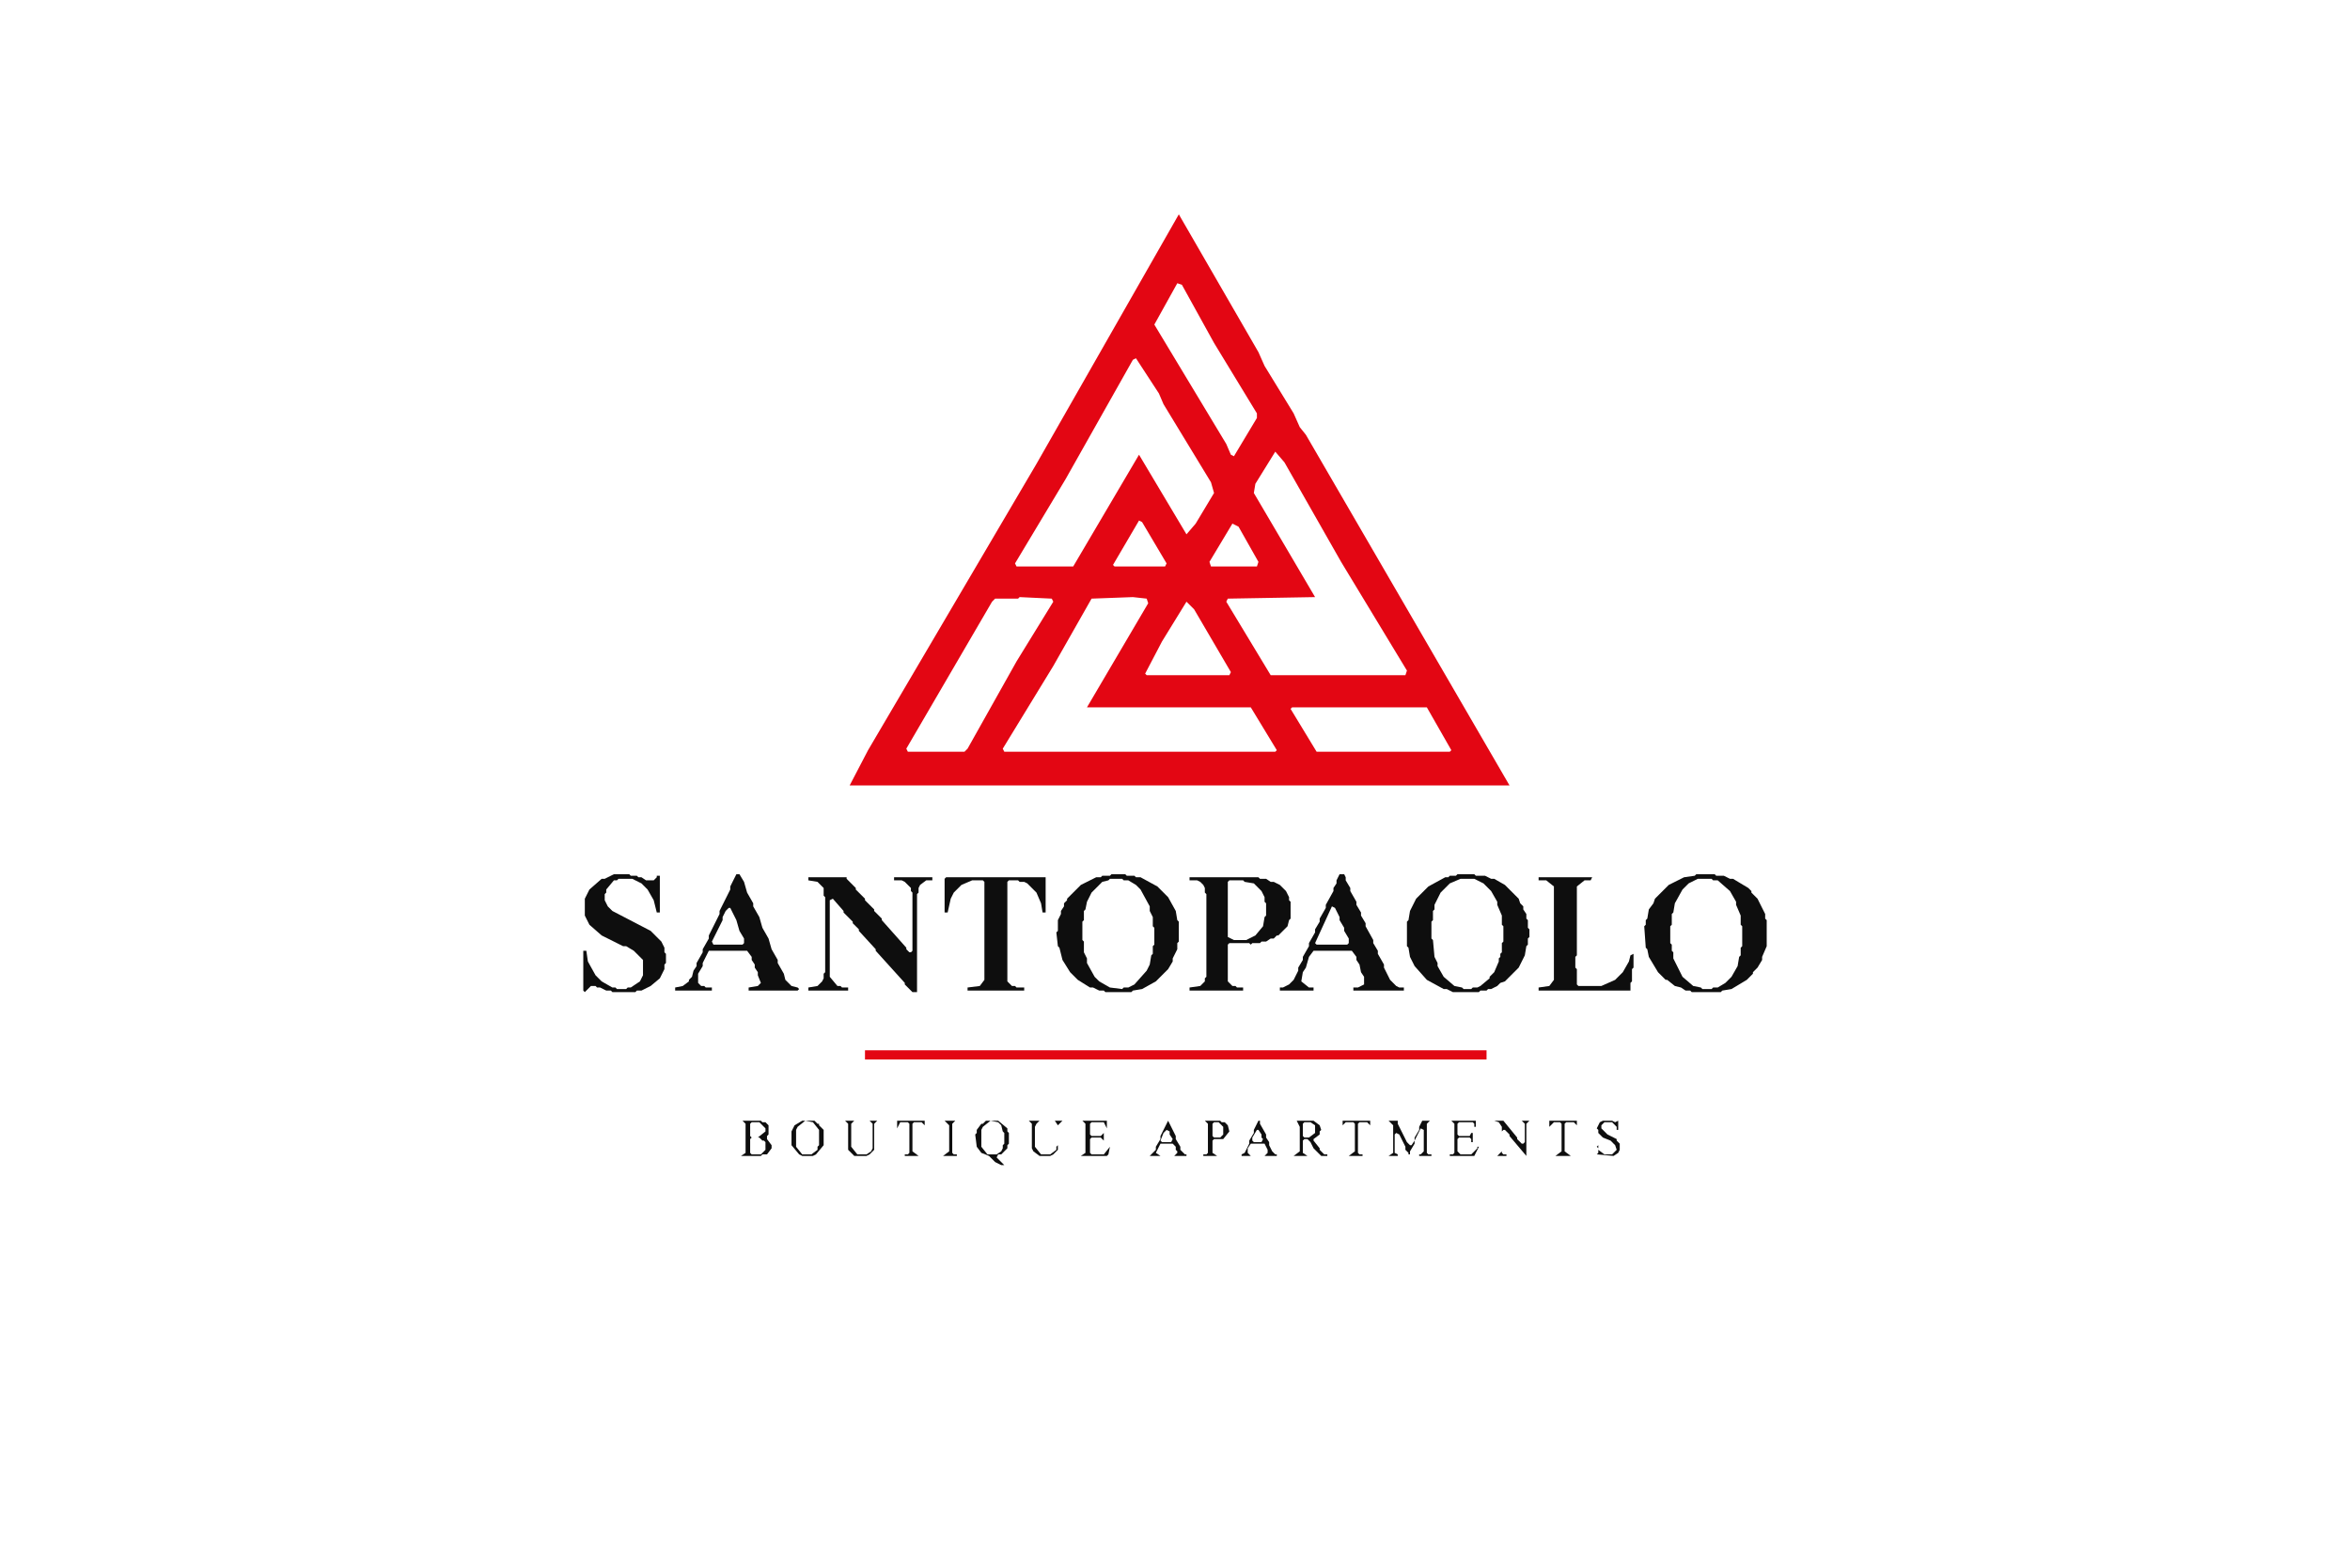
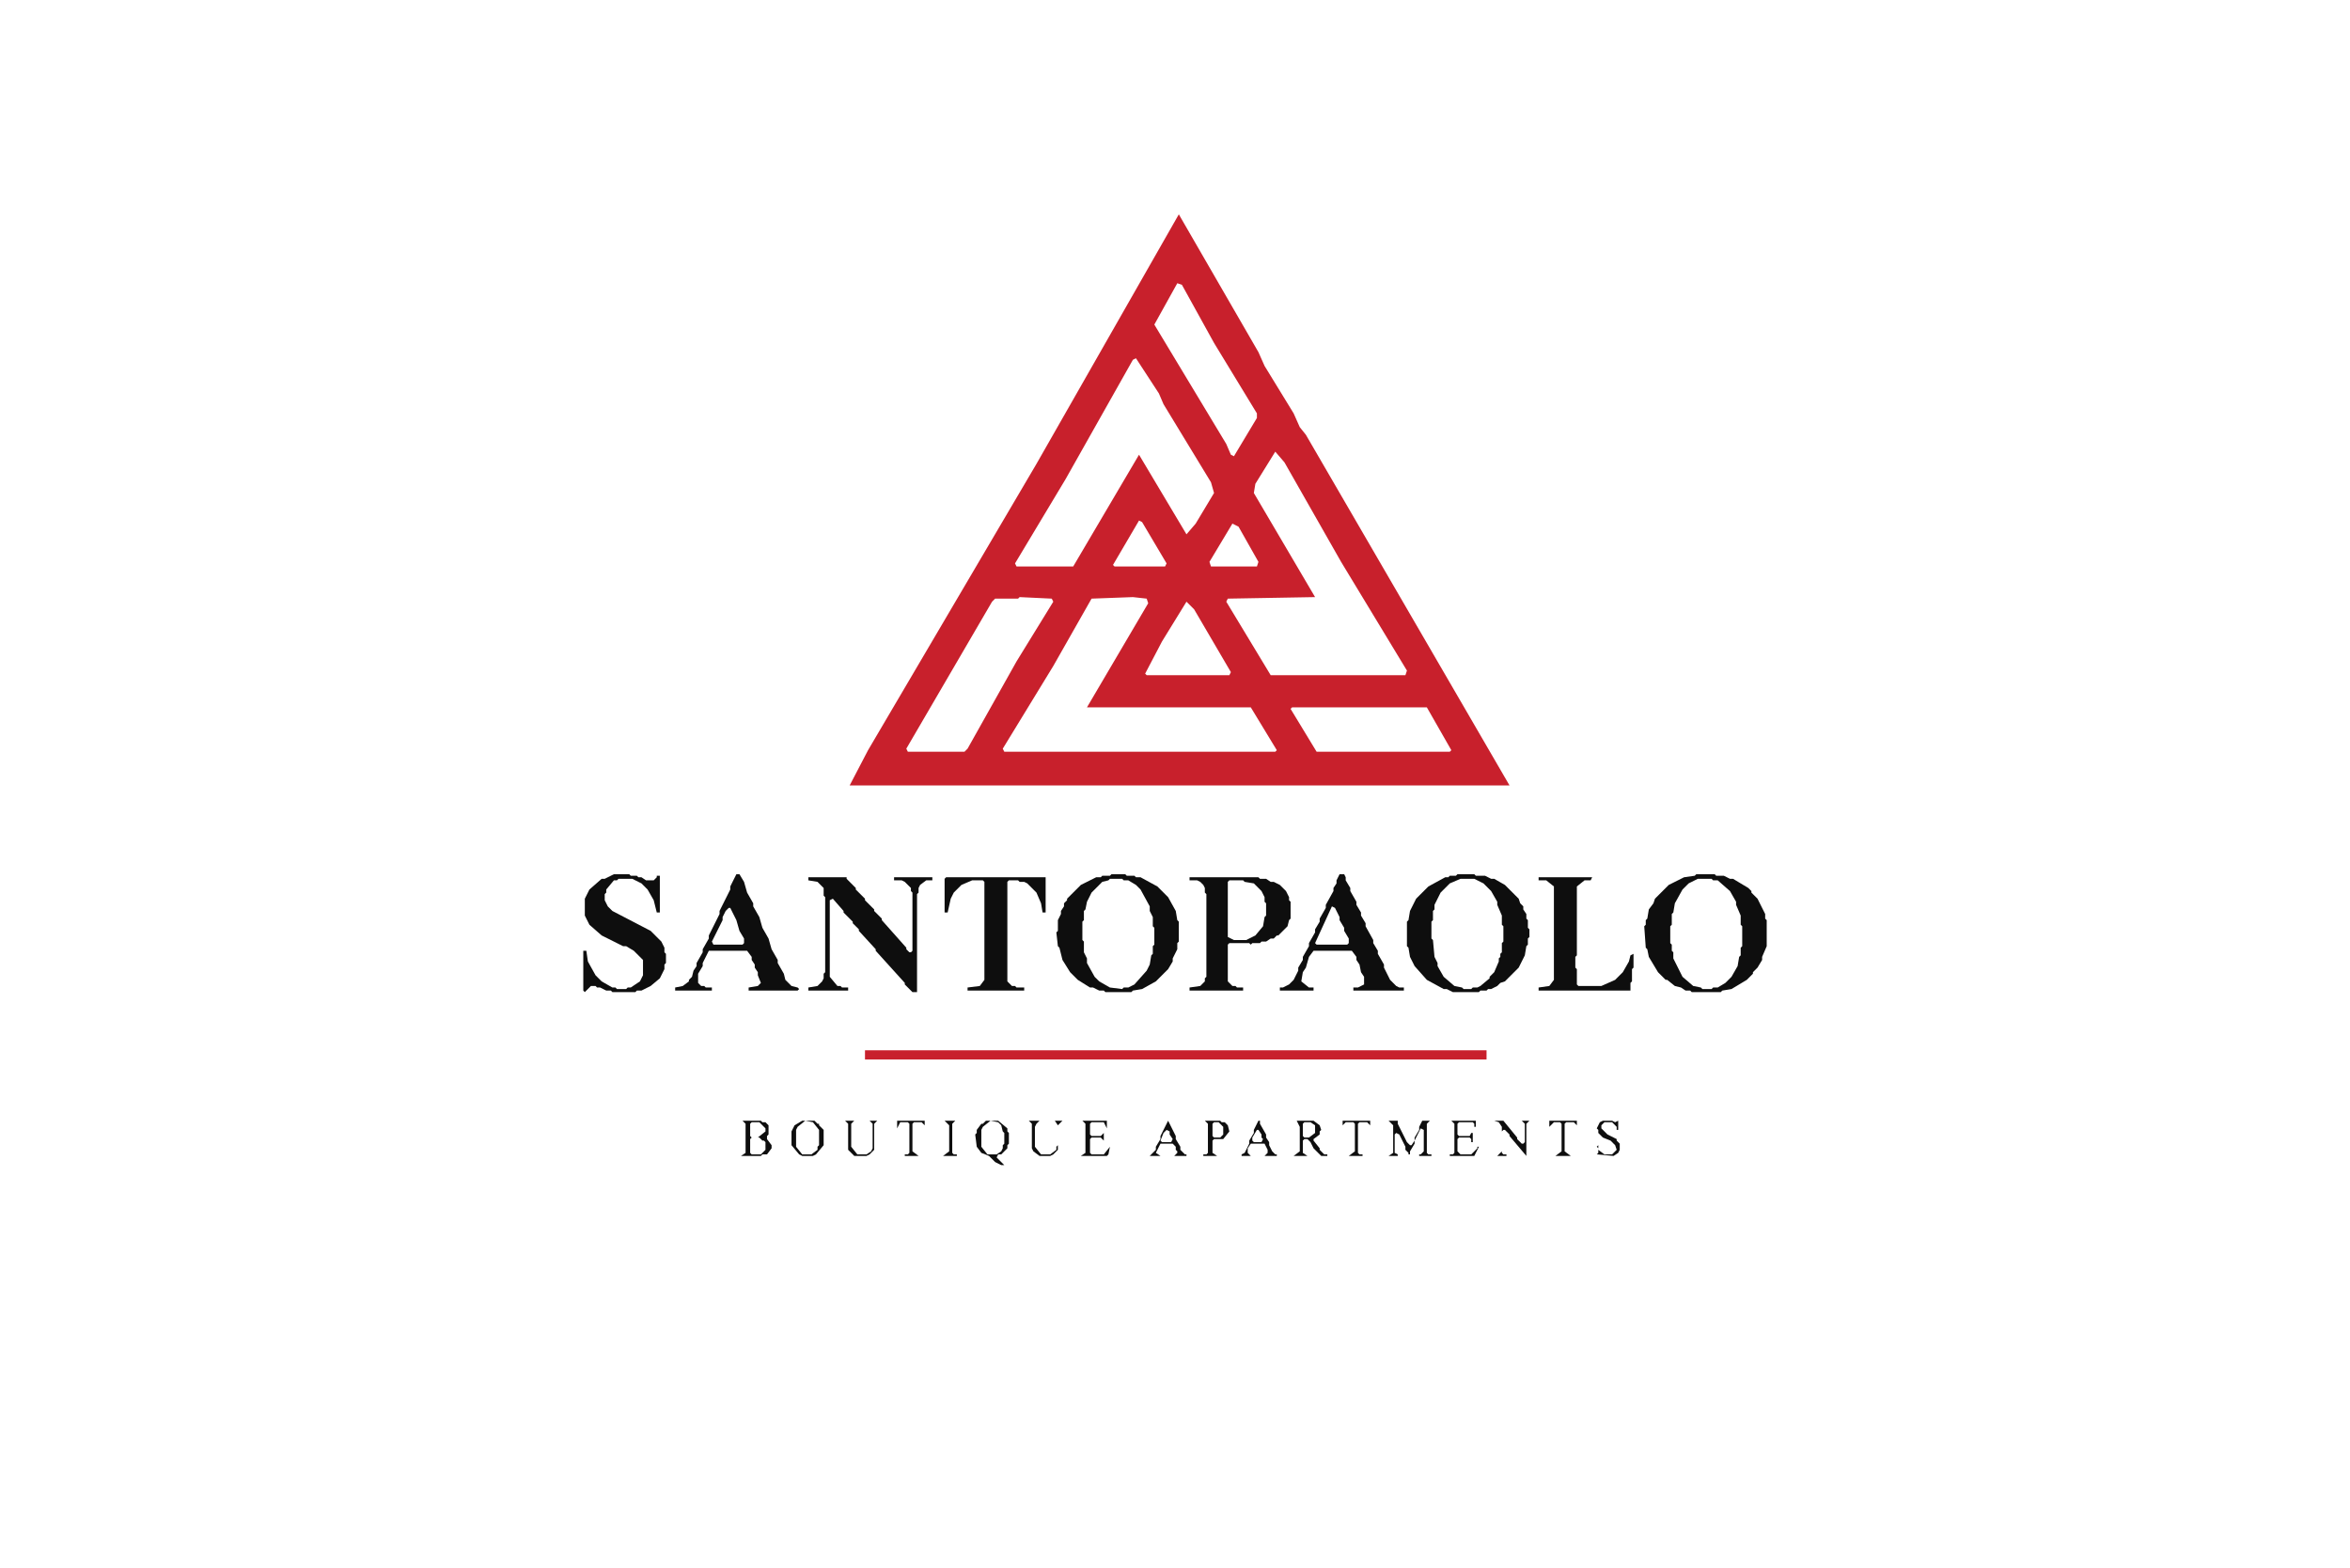
<svg xmlns="http://www.w3.org/2000/svg" width="1535" height="1024" viewBox="0 0 1535 1024">
-   <path d="M 565.0 686.0 L 565.0 692.0 L 971.0 692.0 L 971.0 686.0 Z M 770.0 140.0 L 677.0 303.0 L 567.0 490.0 L 555.0 513.0 L 986.0 513.0 L 853.0 284.0 L 849.0 279.0 L 845.0 270.0 L 826.0 239.0 L 822.0 230.0 Z M 843.0 463.0 L 844.0 462.0 L 932.0 462.0 L 948.0 490.0 L 947.0 491.0 L 860.0 491.0 Z M 775.0 393.0 L 780.0 398.0 L 804.0 439.0 L 803.0 441.0 L 749.0 441.0 L 748.0 440.0 L 759.0 419.0 Z M 655.0 489.0 L 688.0 435.0 L 713.0 391.0 L 740.0 390.0 L 749.0 391.0 L 750.0 394.0 L 710.0 462.0 L 817.0 462.0 L 834.0 490.0 L 833.0 491.0 L 656.0 491.0 Z M 687.0 391.0 L 688.0 393.0 L 664.0 432.0 L 632.0 489.0 L 630.0 491.0 L 593.0 491.0 L 592.0 489.0 L 648.0 393.0 L 650.0 391.0 L 665.0 391.0 L 666.0 390.0 Z M 805.0 342.0 L 809.0 344.0 L 822.0 367.0 L 821.0 370.0 L 791.0 370.0 L 790.0 367.0 Z M 744.0 340.0 L 746.0 341.0 L 762.0 368.0 L 761.0 370.0 L 728.0 370.0 L 727.0 369.0 Z M 833.0 295.0 L 839.0 302.0 L 876.0 367.0 L 919.0 438.0 L 918.0 441.0 L 830.0 441.0 L 801.0 393.0 L 802.0 391.0 L 859.0 390.0 L 819.0 322.0 L 820.0 316.0 Z M 742.0 234.0 L 757.0 257.0 L 760.0 264.0 L 791.0 315.0 L 793.0 322.0 L 781.0 342.0 L 775.0 349.0 L 744.0 297.0 L 701.0 370.0 L 664.0 370.0 L 663.0 368.0 L 696.0 313.0 L 740.0 235.0 Z M 769.0 185.0 L 772.0 186.0 L 793.0 224.0 L 821.0 270.0 L 821.0 273.0 L 806.0 298.0 L 804.0 297.0 L 801.0 290.0 L 754.0 212.0 Z" fill="#e30613" fill-rule="evenodd" />
+   <path d="M 565.0 686.0 L 565.0 692.0 L 971.0 692.0 L 971.0 686.0 Z M 770.0 140.0 L 677.0 303.0 L 567.0 490.0 L 555.0 513.0 L 986.0 513.0 L 853.0 284.0 L 849.0 279.0 L 845.0 270.0 L 826.0 239.0 L 822.0 230.0 Z M 843.0 463.0 L 844.0 462.0 L 932.0 462.0 L 948.0 490.0 L 947.0 491.0 L 860.0 491.0 Z M 775.0 393.0 L 780.0 398.0 L 804.0 439.0 L 803.0 441.0 L 749.0 441.0 L 748.0 440.0 L 759.0 419.0 Z M 655.0 489.0 L 688.0 435.0 L 713.0 391.0 L 740.0 390.0 L 749.0 391.0 L 750.0 394.0 L 710.0 462.0 L 817.0 462.0 L 834.0 490.0 L 833.0 491.0 L 656.0 491.0 Z M 687.0 391.0 L 688.0 393.0 L 664.0 432.0 L 632.0 489.0 L 630.0 491.0 L 593.0 491.0 L 592.0 489.0 L 648.0 393.0 L 650.0 391.0 L 665.0 391.0 L 666.0 390.0 Z M 805.0 342.0 L 809.0 344.0 L 822.0 367.0 L 821.0 370.0 L 791.0 370.0 L 790.0 367.0 Z M 744.0 340.0 L 746.0 341.0 L 762.0 368.0 L 761.0 370.0 L 728.0 370.0 L 727.0 369.0 Z M 833.0 295.0 L 839.0 302.0 L 876.0 367.0 L 919.0 438.0 L 918.0 441.0 L 830.0 441.0 L 801.0 393.0 L 802.0 391.0 L 859.0 390.0 L 819.0 322.0 L 820.0 316.0 Z M 742.0 234.0 L 757.0 257.0 L 760.0 264.0 L 791.0 315.0 L 793.0 322.0 L 781.0 342.0 L 775.0 349.0 L 744.0 297.0 L 701.0 370.0 L 664.0 370.0 L 663.0 368.0 L 696.0 313.0 L 740.0 235.0 Z M 769.0 185.0 L 772.0 186.0 L 793.0 224.0 L 821.0 270.0 L 821.0 273.0 L 806.0 298.0 L 804.0 297.0 L 801.0 290.0 L 754.0 212.0 Z" fill="#C8202C" fill-rule="evenodd" />
  <path d="M 1047.0 732.0 L 1045.0 733.0 L 1043.0 737.0 L 1044.0 738.0 L 1044.0 740.0 L 1047.0 743.0 L 1052.0 745.0 L 1055.0 748.0 L 1056.0 751.0 L 1053.0 754.0 L 1048.0 754.0 L 1044.0 751.0 L 1044.0 748.0 L 1043.0 749.0 L 1044.0 750.0 L 1044.0 753.0 L 1043.0 754.0 L 1054.0 755.0 L 1057.0 753.0 L 1058.0 751.0 L 1058.0 747.0 L 1056.0 745.0 L 1056.0 744.0 L 1050.0 741.0 L 1046.0 737.0 L 1046.0 735.0 L 1048.0 733.0 L 1053.0 733.0 L 1056.0 736.0 L 1056.0 738.0 L 1057.0 738.0 L 1057.0 732.0 L 1055.0 733.0 L 1053.0 732.0 Z M 1012.0 732.0 L 1012.0 737.0 L 1012.0 736.0 L 1015.0 733.0 L 1019.0 733.0 L 1020.0 734.0 L 1020.0 752.0 L 1016.0 755.0 L 1026.0 755.0 L 1022.0 752.0 L 1022.0 734.0 L 1023.0 733.0 L 1028.0 733.0 L 1030.0 735.0 L 1030.0 736.0 L 1030.0 732.0 Z M 976.0 732.0 L 979.0 733.0 L 981.0 736.0 L 981.0 752.0 L 978.0 755.0 L 984.0 755.0 L 984.0 754.0 L 982.0 754.0 L 981.0 753.0 L 981.0 739.0 L 982.0 738.0 L 983.0 738.0 L 986.0 741.0 L 986.0 742.0 L 997.0 755.0 L 997.0 734.0 L 999.0 732.0 L 1000.0 732.0 L 993.0 732.0 L 994.0 732.0 L 996.0 734.0 L 996.0 746.0 L 995.0 747.0 L 994.0 747.0 L 991.0 744.0 L 991.0 743.0 L 982.0 732.0 Z M 947.0 732.0 L 948.0 732.0 L 950.0 734.0 L 950.0 753.0 L 949.0 754.0 L 947.0 754.0 L 947.0 755.0 L 963.0 755.0 L 966.0 749.0 L 965.0 749.0 L 965.0 750.0 L 961.0 754.0 L 954.0 754.0 L 952.0 752.0 L 952.0 744.0 L 953.0 743.0 L 960.0 743.0 L 961.0 744.0 L 961.0 746.0 L 962.0 746.0 L 962.0 740.0 L 961.0 740.0 L 960.0 742.0 L 953.0 742.0 L 952.0 741.0 L 952.0 734.0 L 953.0 733.0 L 962.0 733.0 L 963.0 734.0 L 963.0 736.0 L 964.0 736.0 L 964.0 732.0 Z M 907.0 732.0 L 910.0 735.0 L 910.0 753.0 L 907.0 755.0 L 913.0 755.0 L 913.0 754.0 L 911.0 753.0 L 911.0 741.0 L 912.0 740.0 L 914.0 741.0 L 918.0 749.0 L 918.0 751.0 L 920.0 753.0 L 920.0 754.0 L 921.0 754.0 L 921.0 752.0 L 924.0 747.0 L 924.0 745.0 L 928.0 737.0 L 930.0 738.0 L 930.0 752.0 L 928.0 754.0 L 927.0 754.0 L 927.0 755.0 L 935.0 755.0 L 935.0 754.0 L 933.0 754.0 L 932.0 753.0 L 932.0 734.0 L 934.0 732.0 L 935.0 732.0 L 929.0 732.0 L 927.0 736.0 L 927.0 738.0 L 924.0 743.0 L 924.0 745.0 L 922.0 748.0 L 921.0 748.0 L 919.0 746.0 L 913.0 734.0 L 913.0 732.0 Z M 877.0 732.0 L 877.0 737.0 L 877.0 735.0 L 879.0 733.0 L 884.0 733.0 L 885.0 734.0 L 885.0 752.0 L 881.0 755.0 L 890.0 755.0 L 890.0 754.0 L 888.0 754.0 L 887.0 753.0 L 887.0 734.0 L 888.0 733.0 L 893.0 733.0 L 895.0 735.0 L 895.0 736.0 L 895.0 732.0 Z M 845.0 732.0 L 847.0 732.0 L 849.0 736.0 L 849.0 752.0 L 845.0 755.0 L 854.0 755.0 L 851.0 753.0 L 851.0 745.0 L 852.0 744.0 L 854.0 744.0 L 856.0 746.0 L 858.0 750.0 L 863.0 755.0 L 867.0 755.0 L 867.0 754.0 L 865.0 754.0 L 862.0 751.0 L 862.0 750.0 L 858.0 745.0 L 858.0 744.0 L 862.0 741.0 L 862.0 739.0 L 863.0 738.0 L 862.0 735.0 L 858.0 732.0 Z M 851.0 734.0 L 852.0 733.0 L 856.0 733.0 L 859.0 735.0 L 859.0 740.0 L 855.0 743.0 L 852.0 743.0 L 851.0 742.0 Z M 822.0 732.0 L 819.0 738.0 L 819.0 740.0 L 816.0 745.0 L 816.0 747.0 L 813.0 753.0 L 811.0 754.0 L 811.0 755.0 L 817.0 755.0 L 815.0 753.0 L 815.0 750.0 L 817.0 747.0 L 826.0 747.0 L 828.0 751.0 L 828.0 753.0 L 826.0 755.0 L 834.0 755.0 L 834.0 754.0 L 833.0 754.0 L 831.0 752.0 L 829.0 748.0 L 829.0 746.0 L 827.0 743.0 L 827.0 741.0 L 823.0 734.0 L 823.0 732.0 Z M 821.0 738.0 L 822.0 738.0 L 824.0 741.0 L 824.0 743.0 L 825.0 744.0 L 824.0 746.0 L 819.0 746.0 L 818.0 745.0 L 818.0 743.0 Z M 786.0 732.0 L 787.0 732.0 L 789.0 734.0 L 789.0 753.0 L 788.0 754.0 L 786.0 754.0 L 786.0 755.0 L 795.0 755.0 L 792.0 753.0 L 792.0 745.0 L 793.0 744.0 L 799.0 744.0 L 803.0 739.0 L 802.0 735.0 L 800.0 733.0 L 798.0 733.0 L 797.0 732.0 Z M 793.0 733.0 L 796.0 733.0 L 799.0 736.0 L 799.0 741.0 L 797.0 743.0 L 793.0 743.0 L 792.0 742.0 L 792.0 734.0 Z M 763.0 732.0 L 758.0 742.0 L 758.0 744.0 L 755.0 749.0 L 755.0 751.0 L 751.0 755.0 L 758.0 755.0 L 755.0 753.0 L 758.0 747.0 L 766.0 747.0 L 768.0 749.0 L 768.0 751.0 L 769.0 752.0 L 769.0 753.0 L 767.0 755.0 L 775.0 755.0 L 775.0 754.0 L 774.0 754.0 L 771.0 751.0 L 771.0 749.0 L 768.0 744.0 L 768.0 742.0 Z M 762.0 738.0 L 764.0 739.0 L 764.0 741.0 L 766.0 744.0 L 765.0 746.0 L 759.0 746.0 L 758.0 745.0 L 760.0 740.0 Z M 706.0 732.0 L 707.0 732.0 L 709.0 734.0 L 709.0 753.0 L 706.0 755.0 L 723.0 755.0 L 724.0 754.0 L 725.0 749.0 L 721.0 754.0 L 713.0 754.0 L 712.0 753.0 L 712.0 744.0 L 713.0 743.0 L 719.0 743.0 L 721.0 745.0 L 721.0 746.0 L 721.0 739.0 L 721.0 740.0 L 719.0 742.0 L 713.0 742.0 L 712.0 741.0 L 712.0 734.0 L 713.0 733.0 L 721.0 733.0 L 723.0 737.0 L 723.0 732.0 Z M 671.0 732.0 L 672.0 732.0 L 674.0 734.0 L 674.0 750.0 L 675.0 752.0 L 679.0 755.0 L 686.0 755.0 L 688.0 754.0 L 691.0 751.0 L 691.0 735.0 L 694.0 732.0 L 688.0 732.0 L 689.0 732.0 L 691.0 735.0 L 691.0 748.0 L 690.0 749.0 L 690.0 751.0 L 686.0 754.0 L 680.0 754.0 L 676.0 749.0 L 676.0 736.0 L 677.0 734.0 L 679.0 732.0 L 680.0 732.0 Z M 644.0 732.0 L 642.0 734.0 L 641.0 734.0 L 638.0 738.0 L 638.0 740.0 L 637.0 741.0 L 638.0 749.0 L 641.0 753.0 L 646.0 755.0 L 650.0 759.0 L 654.0 761.0 L 658.0 761.0 L 656.0 761.0 L 651.0 756.0 L 652.0 754.0 L 654.0 754.0 L 658.0 750.0 L 658.0 748.0 L 659.0 747.0 L 659.0 740.0 L 658.0 739.0 L 658.0 737.0 L 652.0 732.0 Z M 647.0 732.0 L 652.0 733.0 L 654.0 735.0 L 655.0 739.0 L 656.0 740.0 L 656.0 747.0 L 655.0 748.0 L 655.0 750.0 L 654.0 752.0 L 651.0 754.0 L 645.0 754.0 L 641.0 749.0 L 641.0 738.0 L 642.0 736.0 Z M 616.0 732.0 L 617.0 732.0 L 620.0 735.0 L 620.0 752.0 L 616.0 755.0 L 625.0 755.0 L 625.0 754.0 L 623.0 754.0 L 622.0 753.0 L 622.0 734.0 L 624.0 732.0 L 625.0 732.0 Z M 586.0 732.0 L 586.0 737.0 L 588.0 733.0 L 593.0 733.0 L 594.0 734.0 L 594.0 753.0 L 593.0 754.0 L 591.0 754.0 L 591.0 755.0 L 600.0 755.0 L 596.0 752.0 L 596.0 734.0 L 597.0 733.0 L 602.0 733.0 L 604.0 735.0 L 604.0 736.0 L 604.0 732.0 Z M 551.0 732.0 L 552.0 732.0 L 554.0 734.0 L 554.0 751.0 L 558.0 755.0 L 566.0 755.0 L 568.0 754.0 L 571.0 751.0 L 571.0 734.0 L 573.0 732.0 L 574.0 732.0 L 567.0 732.0 L 568.0 732.0 L 570.0 734.0 L 570.0 750.0 L 569.0 752.0 L 566.0 754.0 L 560.0 754.0 L 556.0 749.0 L 556.0 734.0 L 558.0 732.0 L 559.0 732.0 Z M 524.0 732.0 L 519.0 735.0 L 517.0 739.0 L 517.0 748.0 L 522.0 754.0 L 524.0 755.0 L 531.0 755.0 L 533.0 754.0 L 538.0 748.0 L 538.0 738.0 L 535.0 735.0 L 535.0 734.0 L 534.0 734.0 L 532.0 732.0 Z M 526.0 732.0 L 531.0 733.0 L 535.0 738.0 L 535.0 748.0 L 534.0 749.0 L 534.0 751.0 L 530.0 754.0 L 524.0 754.0 L 520.0 749.0 L 520.0 738.0 L 521.0 736.0 Z M 484.0 732.0 L 485.0 732.0 L 487.0 734.0 L 487.0 753.0 L 484.0 755.0 L 497.0 755.0 L 498.0 754.0 L 501.0 754.0 L 504.0 750.0 L 504.0 748.0 L 501.0 744.0 L 501.0 742.0 L 502.0 741.0 L 502.0 735.0 L 500.0 733.0 L 498.0 733.0 L 497.0 732.0 Z M 490.0 744.0 L 491.0 743.0 L 496.0 743.0 L 498.0 745.0 L 499.0 745.0 L 500.0 746.0 L 500.0 751.0 L 497.0 754.0 L 491.0 754.0 L 490.0 753.0 Z M 490.0 734.0 L 491.0 733.0 L 496.0 733.0 L 500.0 737.0 L 500.0 739.0 L 495.0 743.0 L 491.0 743.0 L 490.0 742.0 Z M 1005.0 573.0 L 1005.0 575.0 L 1010.0 575.0 L 1015.0 579.0 L 1015.0 640.0 L 1012.0 644.0 L 1005.0 645.0 L 1005.0 647.0 L 1065.0 647.0 L 1065.0 642.0 L 1066.0 641.0 L 1066.0 633.0 L 1067.0 632.0 L 1067.0 623.0 L 1065.0 624.0 L 1064.0 628.0 L 1060.0 635.0 L 1055.0 640.0 L 1046.0 644.0 L 1031.0 644.0 L 1030.0 643.0 L 1030.0 633.0 L 1029.0 632.0 L 1029.0 625.0 L 1030.0 624.0 L 1030.0 579.0 L 1035.0 575.0 L 1039.0 575.0 L 1040.0 573.0 Z M 777.0 573.0 L 777.0 575.0 L 782.0 575.0 L 784.0 576.0 L 786.0 578.0 L 787.0 580.0 L 787.0 583.0 L 788.0 584.0 L 788.0 638.0 L 787.0 639.0 L 787.0 641.0 L 784.0 644.0 L 777.0 645.0 L 777.0 647.0 L 812.0 647.0 L 812.0 645.0 L 808.0 645.0 L 807.0 644.0 L 805.0 644.0 L 802.0 641.0 L 802.0 617.0 L 803.0 616.0 L 816.0 616.0 L 817.0 617.0 L 818.0 616.0 L 823.0 616.0 L 824.0 615.0 L 827.0 615.0 L 830.0 613.0 L 832.0 613.0 L 834.0 611.0 L 835.0 611.0 L 841.0 605.0 L 842.0 601.0 L 843.0 600.0 L 843.0 589.0 L 842.0 588.0 L 842.0 586.0 L 840.0 582.0 L 836.0 578.0 L 832.0 576.0 L 830.0 576.0 L 827.0 574.0 L 823.0 574.0 L 822.0 573.0 Z M 803.0 575.0 L 812.0 575.0 L 813.0 576.0 L 819.0 577.0 L 824.0 582.0 L 826.0 586.0 L 826.0 589.0 L 827.0 590.0 L 827.0 598.0 L 826.0 599.0 L 825.0 605.0 L 820.0 611.0 L 814.0 614.0 L 806.0 614.0 L 802.0 612.0 L 802.0 576.0 Z M 618.0 573.0 L 617.0 574.0 L 617.0 596.0 L 619.0 596.0 L 621.0 587.0 L 623.0 583.0 L 628.0 578.0 L 635.0 575.0 L 642.0 575.0 L 643.0 576.0 L 643.0 640.0 L 640.0 644.0 L 632.0 645.0 L 632.0 647.0 L 669.0 647.0 L 669.0 645.0 L 664.0 645.0 L 663.0 644.0 L 661.0 644.0 L 658.0 641.0 L 658.0 576.0 L 659.0 575.0 L 665.0 575.0 L 666.0 576.0 L 669.0 576.0 L 671.0 577.0 L 677.0 583.0 L 680.0 590.0 L 681.0 596.0 L 683.0 596.0 L 683.0 573.0 Z M 528.0 573.0 L 528.0 575.0 L 534.0 576.0 L 538.0 580.0 L 538.0 585.0 L 539.0 586.0 L 539.0 635.0 L 538.0 636.0 L 538.0 639.0 L 537.0 641.0 L 534.0 644.0 L 528.0 645.0 L 528.0 647.0 L 554.0 647.0 L 554.0 645.0 L 550.0 645.0 L 549.0 644.0 L 547.0 644.0 L 542.0 638.0 L 542.0 588.0 L 544.0 587.0 L 551.0 595.0 L 551.0 596.0 L 557.0 602.0 L 557.0 603.0 L 561.0 607.0 L 561.0 608.0 L 572.0 620.0 L 572.0 621.0 L 591.0 642.0 L 591.0 643.0 L 596.0 648.0 L 599.0 648.0 L 599.0 584.0 L 600.0 583.0 L 600.0 580.0 L 601.0 578.0 L 605.0 575.0 L 609.0 575.0 L 609.0 573.0 L 584.0 573.0 L 584.0 575.0 L 589.0 575.0 L 591.0 576.0 L 595.0 580.0 L 595.0 582.0 L 596.0 583.0 L 596.0 621.0 L 595.0 622.0 L 594.0 622.0 L 592.0 620.0 L 592.0 619.0 L 576.0 601.0 L 576.0 600.0 L 571.0 595.0 L 571.0 594.0 L 565.0 588.0 L 565.0 587.0 L 559.0 581.0 L 559.0 580.0 L 553.0 574.0 L 553.0 573.0 Z M 1100.0 573.0 L 1090.0 578.0 L 1081.0 587.0 L 1080.0 590.0 L 1077.0 594.0 L 1076.0 600.0 L 1075.0 601.0 L 1075.0 604.0 L 1074.0 605.0 L 1075.0 619.0 L 1076.0 620.0 L 1077.0 625.0 L 1083.0 635.0 L 1088.0 640.0 L 1089.0 640.0 L 1094.0 644.0 L 1098.0 645.0 L 1101.0 647.0 L 1104.0 647.0 L 1105.0 648.0 L 1124.0 648.0 L 1125.0 647.0 L 1131.0 646.0 L 1141.0 640.0 L 1145.0 636.0 L 1145.0 635.0 L 1148.0 632.0 L 1151.0 627.0 L 1151.0 625.0 L 1154.0 618.0 L 1154.0 601.0 L 1153.0 600.0 L 1153.0 597.0 L 1148.0 587.0 L 1144.0 583.0 L 1144.0 582.0 L 1142.0 580.0 L 1132.0 574.0 L 1130.0 574.0 L 1126.0 572.0 L 1121.0 572.0 L 1120.0 571.0 L 1108.0 571.0 L 1107.0 572.0 Z M 1109.0 574.0 L 1118.0 574.0 L 1119.0 575.0 L 1122.0 575.0 L 1130.0 582.0 L 1134.0 589.0 L 1134.0 591.0 L 1137.0 598.0 L 1137.0 604.0 L 1138.0 605.0 L 1138.0 618.0 L 1137.0 619.0 L 1137.0 624.0 L 1136.0 625.0 L 1135.0 631.0 L 1131.0 638.0 L 1127.0 642.0 L 1122.0 645.0 L 1119.0 645.0 L 1118.0 646.0 L 1112.0 646.0 L 1111.0 645.0 L 1106.0 644.0 L 1099.0 638.0 L 1093.0 626.0 L 1093.0 622.0 L 1092.0 621.0 L 1092.0 617.0 L 1091.0 616.0 L 1091.0 605.0 L 1092.0 604.0 L 1092.0 597.0 L 1093.0 596.0 L 1094.0 590.0 L 1099.0 581.0 L 1103.0 577.0 Z M 944.0 573.0 L 933.0 579.0 L 925.0 587.0 L 921.0 595.0 L 920.0 601.0 L 919.0 602.0 L 919.0 618.0 L 920.0 619.0 L 921.0 625.0 L 924.0 631.0 L 932.0 640.0 L 943.0 646.0 L 945.0 646.0 L 949.0 648.0 L 966.0 648.0 L 967.0 647.0 L 971.0 647.0 L 972.0 646.0 L 974.0 646.0 L 978.0 644.0 L 980.0 642.0 L 983.0 641.0 L 992.0 632.0 L 996.0 624.0 L 997.0 618.0 L 998.0 617.0 L 998.0 613.0 L 999.0 612.0 L 999.0 607.0 L 998.0 606.0 L 998.0 601.0 L 997.0 600.0 L 997.0 597.0 L 995.0 594.0 L 995.0 592.0 L 993.0 590.0 L 992.0 587.0 L 983.0 578.0 L 976.0 574.0 L 974.0 574.0 L 970.0 572.0 L 964.0 572.0 L 963.0 571.0 L 952.0 571.0 L 951.0 572.0 L 947.0 572.0 L 946.0 573.0 Z M 954.0 574.0 L 963.0 574.0 L 969.0 577.0 L 974.0 582.0 L 978.0 589.0 L 978.0 591.0 L 981.0 598.0 L 981.0 604.0 L 982.0 605.0 L 982.0 615.0 L 981.0 616.0 L 981.0 622.0 L 980.0 623.0 L 980.0 625.0 L 979.0 626.0 L 979.0 628.0 L 976.0 635.0 L 973.0 638.0 L 973.0 639.0 L 967.0 644.0 L 965.0 645.0 L 962.0 645.0 L 961.0 646.0 L 956.0 646.0 L 955.0 645.0 L 950.0 644.0 L 943.0 638.0 L 939.0 631.0 L 939.0 629.0 L 937.0 625.0 L 936.0 614.0 L 935.0 613.0 L 935.0 602.0 L 936.0 601.0 L 936.0 595.0 L 937.0 594.0 L 937.0 591.0 L 941.0 583.0 L 947.0 577.0 Z M 875.0 571.0 L 873.0 575.0 L 873.0 577.0 L 871.0 580.0 L 871.0 582.0 L 866.0 591.0 L 866.0 593.0 L 862.0 600.0 L 862.0 602.0 L 859.0 607.0 L 859.0 609.0 L 855.0 616.0 L 855.0 618.0 L 851.0 625.0 L 851.0 627.0 L 848.0 632.0 L 848.0 634.0 L 845.0 640.0 L 842.0 643.0 L 838.0 645.0 L 836.0 645.0 L 836.0 647.0 L 858.0 647.0 L 858.0 645.0 L 855.0 645.0 L 850.0 641.0 L 851.0 635.0 L 853.0 632.0 L 855.0 625.0 L 858.0 621.0 L 883.0 621.0 L 886.0 625.0 L 886.0 627.0 L 888.0 630.0 L 889.0 635.0 L 891.0 638.0 L 891.0 643.0 L 887.0 645.0 L 884.0 645.0 L 884.0 647.0 L 917.0 647.0 L 917.0 645.0 L 914.0 645.0 L 912.0 644.0 L 908.0 640.0 L 904.0 632.0 L 904.0 630.0 L 900.0 623.0 L 900.0 621.0 L 897.0 616.0 L 897.0 614.0 L 892.0 605.0 L 892.0 603.0 L 889.0 598.0 L 889.0 596.0 L 886.0 591.0 L 886.0 589.0 L 882.0 582.0 L 882.0 580.0 L 879.0 575.0 L 879.0 573.0 L 878.0 571.0 Z M 870.0 592.0 L 872.0 593.0 L 875.0 599.0 L 875.0 601.0 L 878.0 606.0 L 878.0 608.0 L 881.0 613.0 L 881.0 616.0 L 880.0 617.0 L 860.0 617.0 L 859.0 616.0 Z M 716.0 573.0 L 706.0 578.0 L 697.0 587.0 L 697.0 588.0 L 695.0 590.0 L 695.0 592.0 L 693.0 595.0 L 693.0 597.0 L 691.0 601.0 L 691.0 608.0 L 690.0 609.0 L 691.0 618.0 L 692.0 619.0 L 694.0 627.0 L 699.0 635.0 L 704.0 640.0 L 712.0 645.0 L 714.0 645.0 L 718.0 647.0 L 721.0 647.0 L 722.0 648.0 L 739.0 648.0 L 740.0 647.0 L 746.0 646.0 L 755.0 641.0 L 763.0 633.0 L 766.0 628.0 L 766.0 626.0 L 769.0 620.0 L 769.0 616.0 L 770.0 615.0 L 770.0 602.0 L 769.0 601.0 L 768.0 595.0 L 763.0 586.0 L 756.0 579.0 L 745.0 573.0 L 742.0 573.0 L 741.0 572.0 L 736.0 572.0 L 735.0 571.0 L 726.0 571.0 L 725.0 572.0 L 720.0 572.0 L 719.0 573.0 Z M 725.0 574.0 L 733.0 574.0 L 734.0 575.0 L 737.0 575.0 L 742.0 578.0 L 745.0 581.0 L 751.0 592.0 L 751.0 595.0 L 753.0 599.0 L 753.0 605.0 L 754.0 606.0 L 754.0 617.0 L 753.0 618.0 L 753.0 623.0 L 752.0 624.0 L 751.0 630.0 L 749.0 634.0 L 741.0 643.0 L 737.0 645.0 L 734.0 645.0 L 733.0 646.0 L 725.0 645.0 L 718.0 641.0 L 715.0 638.0 L 710.0 629.0 L 710.0 626.0 L 708.0 622.0 L 708.0 615.0 L 707.0 614.0 L 707.0 602.0 L 708.0 601.0 L 708.0 595.0 L 709.0 594.0 L 710.0 589.0 L 713.0 583.0 L 720.0 576.0 L 724.0 575.0 Z M 483.0 571.0 L 481.0 571.0 L 477.0 579.0 L 477.0 581.0 L 470.0 595.0 L 470.0 597.0 L 463.0 611.0 L 463.0 613.0 L 459.0 620.0 L 459.0 622.0 L 455.0 629.0 L 455.0 631.0 L 453.0 634.0 L 452.0 638.0 L 450.0 640.0 L 450.0 641.0 L 446.0 644.0 L 441.0 645.0 L 441.0 647.0 L 465.0 647.0 L 465.0 645.0 L 461.0 645.0 L 460.0 644.0 L 458.0 644.0 L 456.0 642.0 L 456.0 636.0 L 459.0 631.0 L 459.0 629.0 L 463.0 621.0 L 488.0 621.0 L 491.0 625.0 L 491.0 627.0 L 493.0 630.0 L 493.0 632.0 L 495.0 635.0 L 495.0 637.0 L 497.0 642.0 L 495.0 644.0 L 489.0 645.0 L 489.0 647.0 L 521.0 647.0 L 522.0 646.0 L 521.0 645.0 L 517.0 644.0 L 513.0 640.0 L 512.0 636.0 L 508.0 629.0 L 508.0 627.0 L 504.0 620.0 L 502.0 613.0 L 498.0 606.0 L 496.0 599.0 L 492.0 592.0 L 492.0 590.0 L 488.0 583.0 L 486.0 576.0 Z M 477.0 593.0 L 481.0 601.0 L 483.0 608.0 L 486.0 613.0 L 486.0 616.0 L 485.0 617.0 L 466.0 617.0 L 465.0 615.0 L 472.0 601.0 L 472.0 599.0 L 474.0 595.0 L 476.0 593.0 Z M 431.0 572.0 L 429.0 572.0 L 429.0 573.0 L 427.0 575.0 L 422.0 575.0 L 419.0 573.0 L 417.0 573.0 L 416.0 572.0 L 412.0 572.0 L 411.0 571.0 L 401.0 571.0 L 395.0 574.0 L 393.0 574.0 L 385.0 581.0 L 382.0 587.0 L 382.0 598.0 L 385.0 604.0 L 393.0 611.0 L 407.0 618.0 L 409.0 618.0 L 414.0 621.0 L 420.0 627.0 L 420.0 637.0 L 418.0 641.0 L 412.0 645.0 L 410.0 645.0 L 409.0 646.0 L 403.0 646.0 L 402.0 645.0 L 400.0 645.0 L 393.0 641.0 L 389.0 637.0 L 384.0 628.0 L 383.0 621.0 L 381.0 621.0 L 381.0 647.0 L 382.0 648.0 L 386.0 644.0 L 389.0 644.0 L 390.0 645.0 L 392.0 645.0 L 396.0 647.0 L 399.0 647.0 L 400.0 648.0 L 415.0 648.0 L 416.0 647.0 L 419.0 647.0 L 425.0 644.0 L 431.0 639.0 L 434.0 633.0 L 434.0 630.0 L 435.0 629.0 L 435.0 623.0 L 434.0 622.0 L 434.0 619.0 L 432.0 615.0 L 425.0 608.0 L 400.0 595.0 L 397.0 592.0 L 395.0 588.0 L 395.0 584.0 L 396.0 583.0 L 396.0 581.0 L 401.0 575.0 L 403.0 575.0 L 404.0 574.0 L 413.0 574.0 L 419.0 577.0 L 423.0 581.0 L 427.0 588.0 L 429.0 596.0 L 431.0 596.0 Z" fill="#0E0E0E" fill-rule="evenodd" />
</svg>
